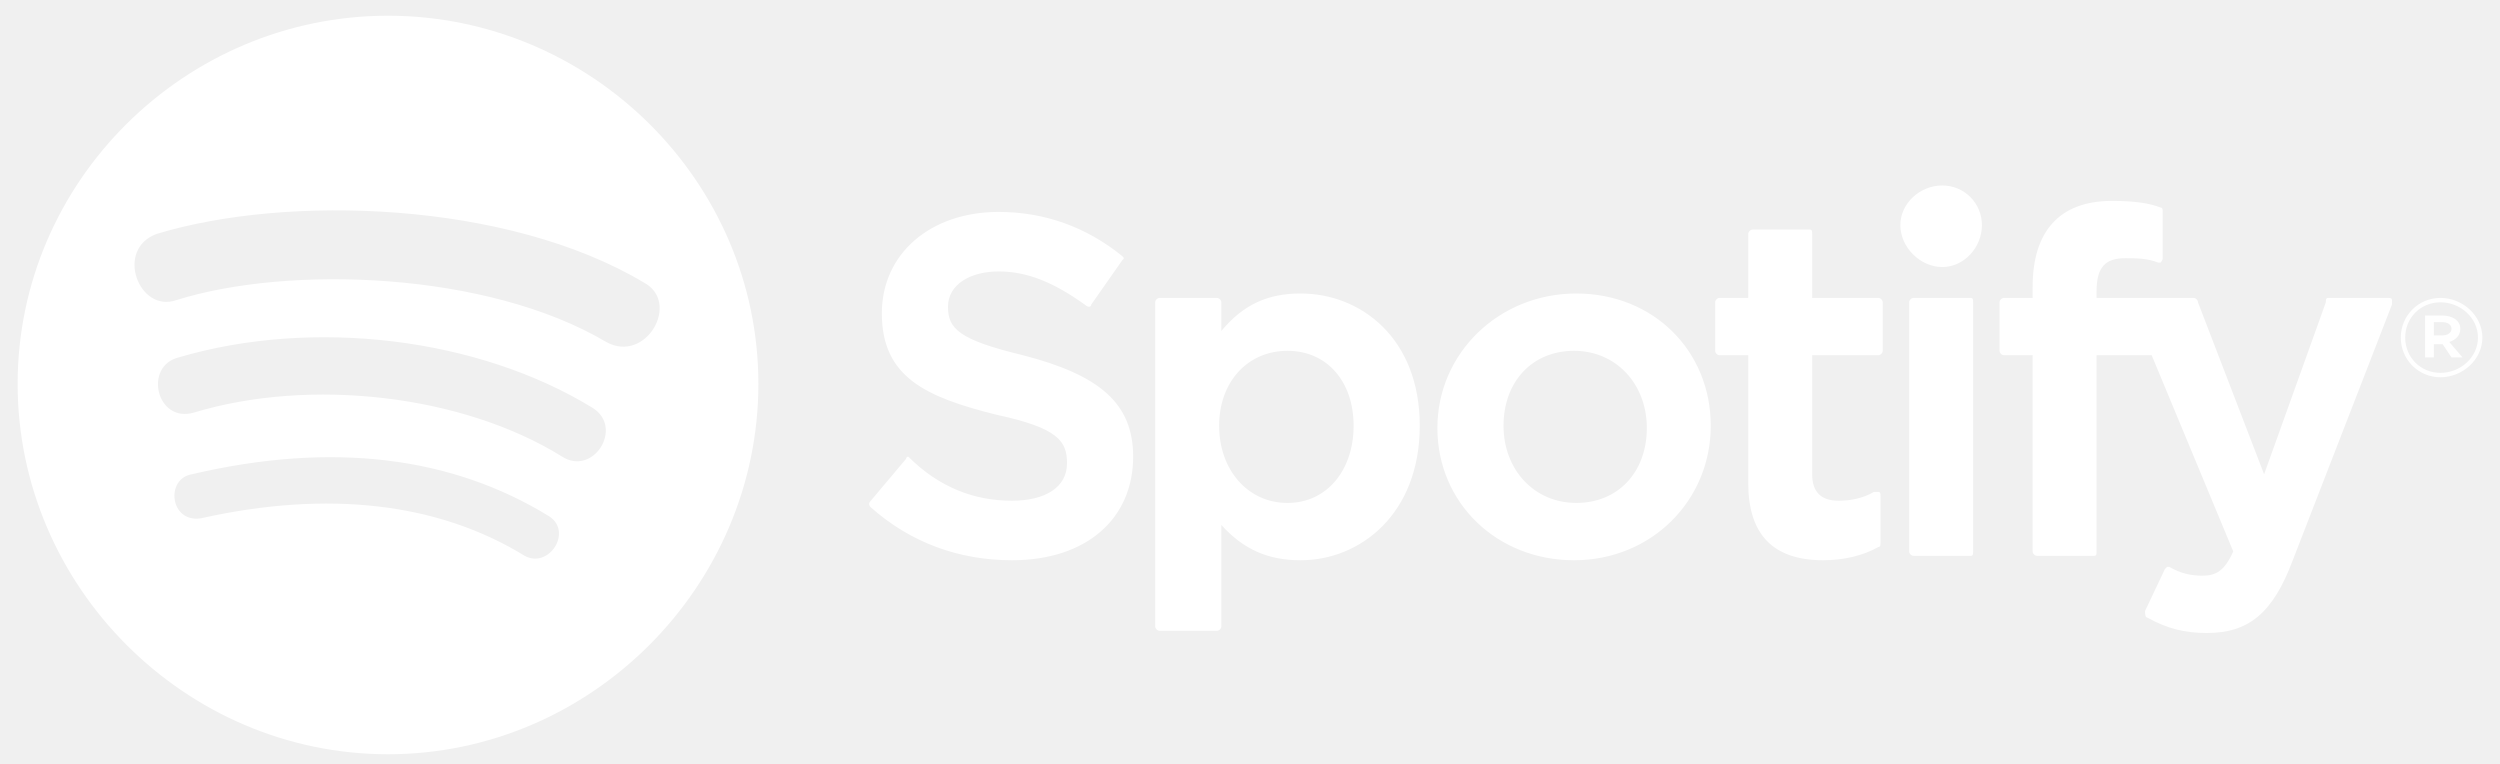
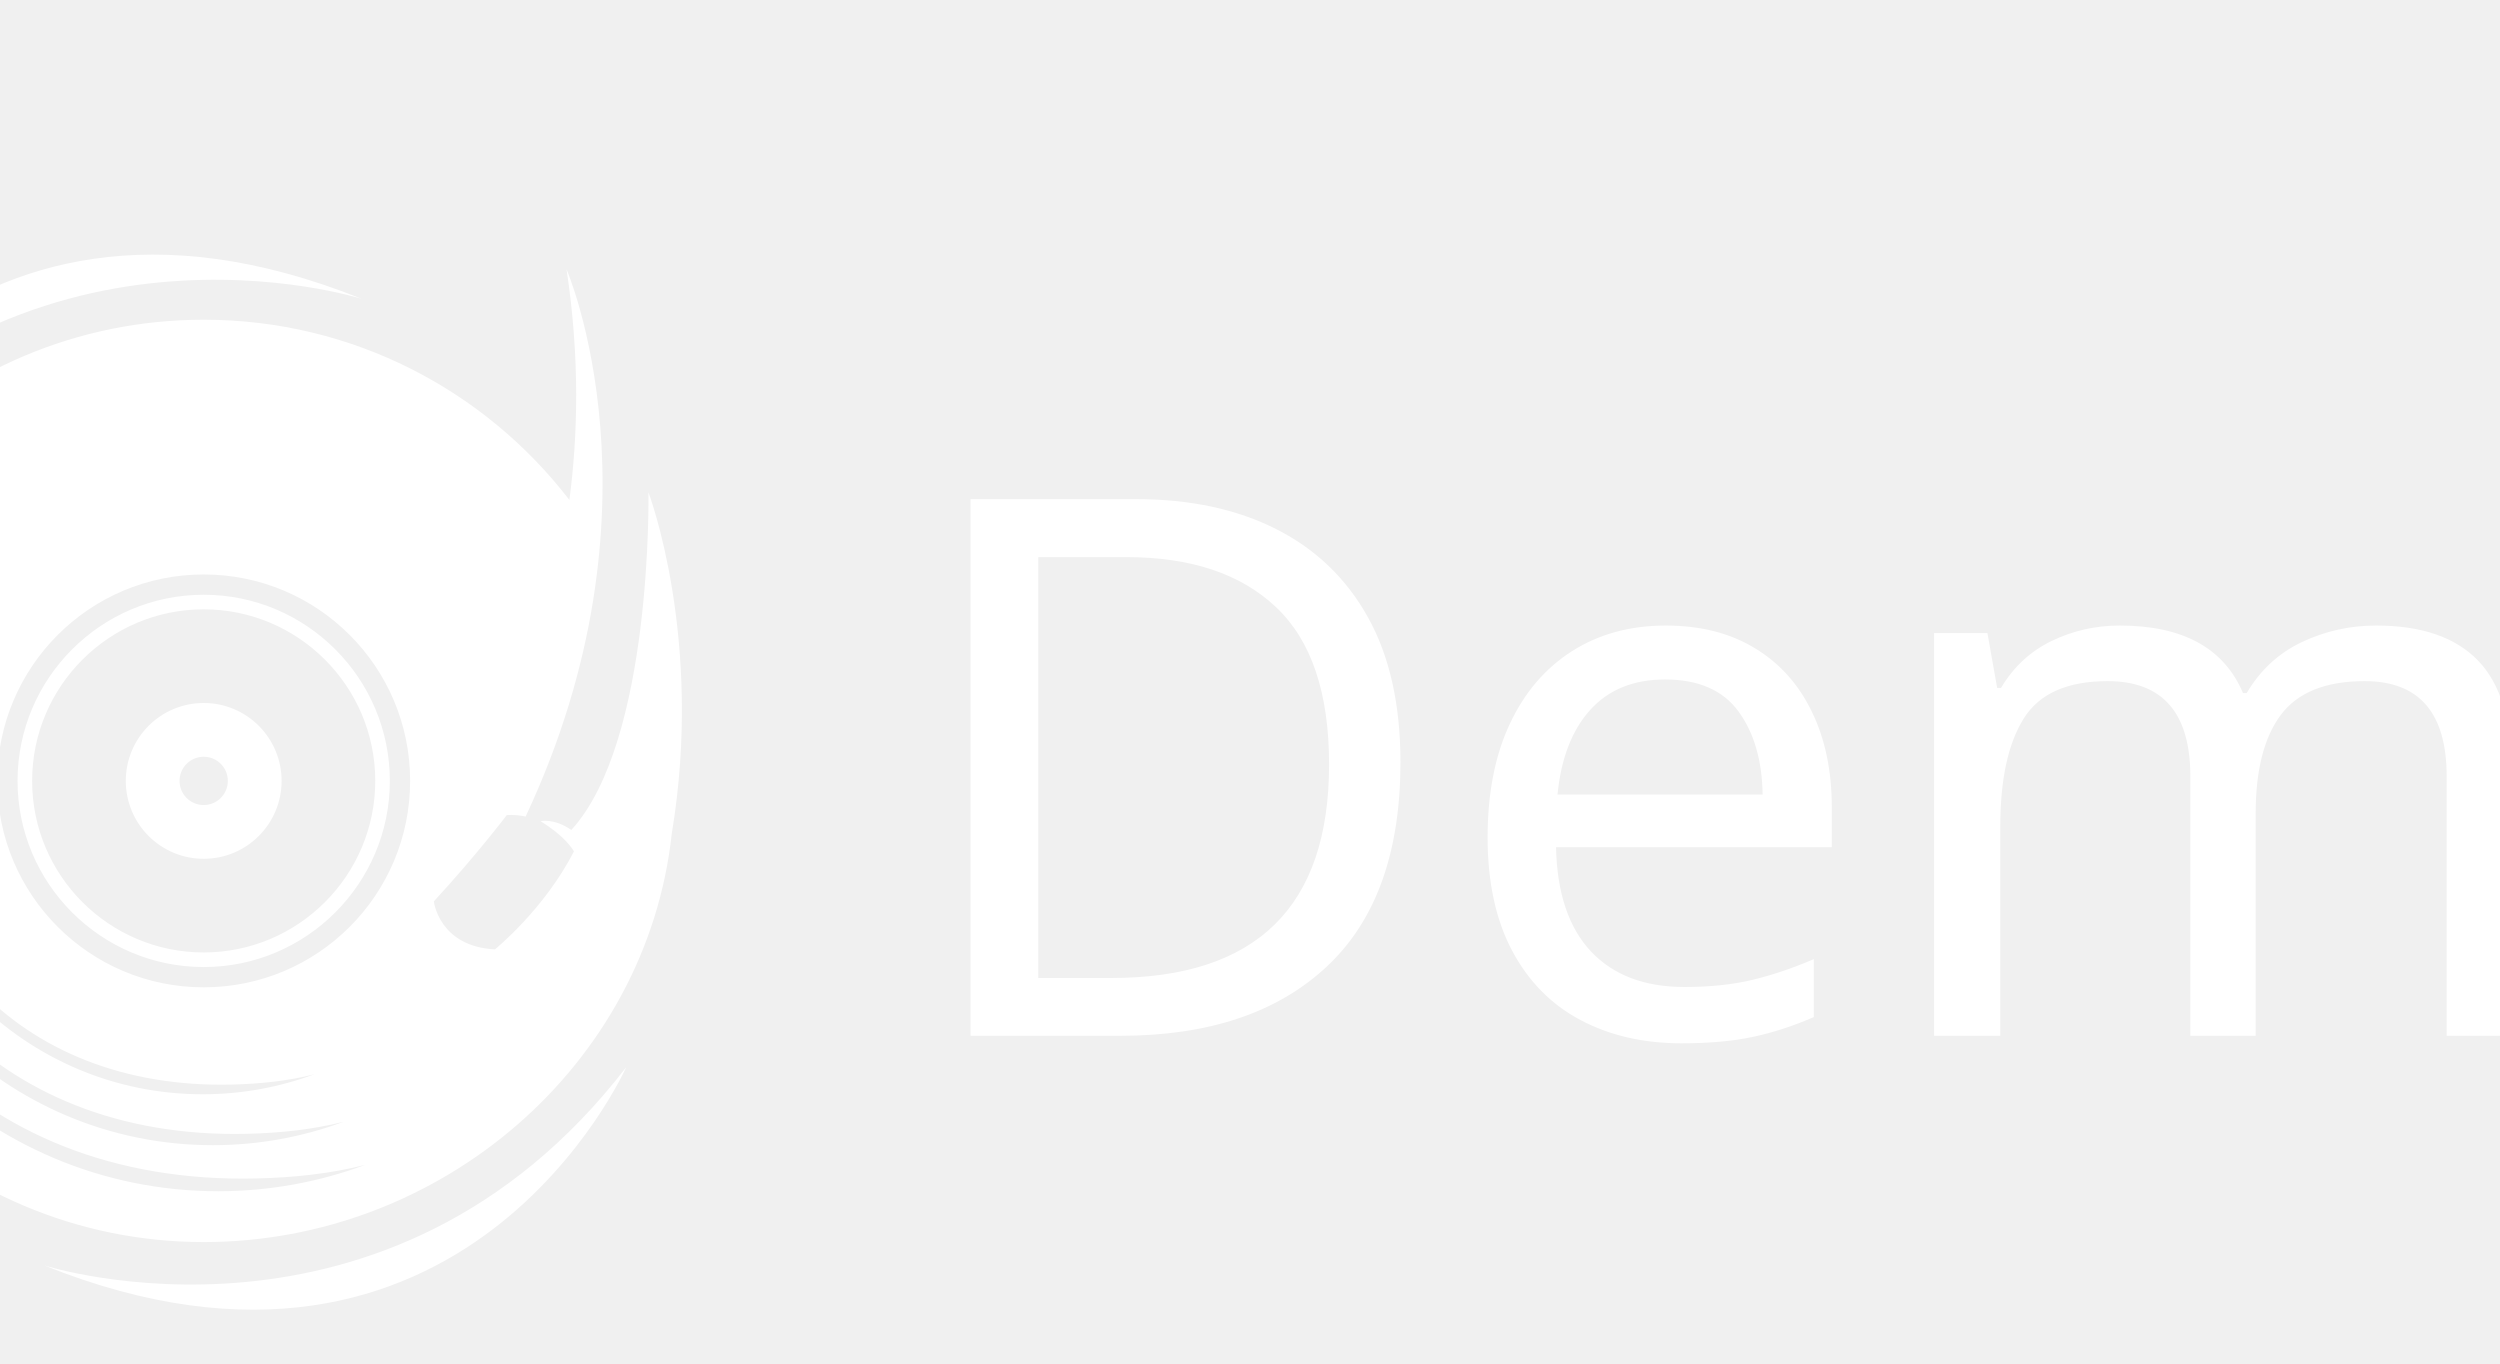
- <svg xmlns="http://www.w3.org/2000/svg" aria-hidden="true" role="img" class="iconify iconify--logos" width="131" height="40" preserveAspectRatio="xMidYMid meet" viewBox="0 0 1134 340">
-   <path fill="white" d="M8 171c0 92 76 168 168 168s168-76 168-168S268 4 176 4 8 79 8 171zm230 78c-39-24-89-30-147-17-14 2-16-18-4-20 64-15 118-8 162 19 11 7 0 24-11 18zm17-45c-45-28-114-36-167-20-17 5-23-21-7-25 61-18 136-9 188 23 14 9 0 31-14 22zM80 133c-17 6-28-23-9-30 59-18 159-15 221 22 17 9 1 37-17 27-54-32-144-35-195-19zm379 91c-17 0-33-6-47-20-1 0-1 1-1 1l-16 19c-1 1-1 2 0 3 18 16 40 24 64 24 34 0 55-19 55-47 0-24-15-37-50-46-29-7-34-12-34-22s10-16 23-16 25 5 39 15c0 0 1 1 2 1s1-1 1-1l14-20c1-1 1-1 0-2-16-13-35-20-56-20-31 0-53 19-53 46 0 29 20 38 52 46 28 6 32 12 32 22 0 11-10 17-25 17zm95-77v-13c0-1-1-2-2-2h-26c-1 0-2 1-2 2v147c0 1 1 2 2 2h26c1 0 2-1 2-2v-46c10 11 21 16 36 16 27 0 54-21 54-61s-27-60-54-60c-15 0-26 5-36 17zm30 78c-18 0-31-15-31-35s13-34 31-34 30 14 30 34-12 35-30 35zm68-34c0 34 27 60 62 60s62-27 62-61-26-60-61-60-63 27-63 61zm30-1c0-20 13-34 32-34s33 15 33 35-13 34-32 34-33-15-33-35zm140-58v-29c0-1 0-2-1-2h-26c-1 0-2 1-2 2v29h-13c-1 0-2 1-2 2v22c0 1 1 2 2 2h13v58c0 23 11 35 34 35 9 0 18-2 25-6 1 0 1-1 1-2v-21c0-1 0-2-1-2h-2c-5 3-11 4-16 4-8 0-12-4-12-12v-54h30c1 0 2-1 2-2v-22c0-1-1-2-2-2h-30zm129-3c0-11 4-15 13-15 5 0 10 0 15 2h1s1-1 1-2V93c0-1 0-2-1-2-5-2-12-3-22-3-24 0-36 14-36 39v5h-13c-1 0-2 1-2 2v22c0 1 1 2 2 2h13v89c0 1 1 2 2 2h26c1 0 1-1 1-2v-89h25l37 89c-4 9-8 11-14 11-5 0-10-1-15-4h-1l-1 1-9 19c0 1 0 3 1 3 9 5 17 7 27 7 19 0 30-9 39-33l45-116v-2c0-1-1-1-2-1h-27c-1 0-1 1-1 2l-28 78-30-78c0-1-1-2-2-2h-44v-3zm-83 3c-1 0-2 1-2 2v113c0 1 1 2 2 2h26c1 0 1-1 1-2V134c0-1 0-2-1-2h-26zm-6-33c0 10 9 19 19 19s18-9 18-19-8-18-18-18-19 8-19 18zm245 69c10 0 19-8 19-18s-9-18-19-18-18 8-18 18 8 18 18 18zm0-34c9 0 17 7 17 16s-8 16-17 16-16-7-16-16 7-16 16-16zm4 18c3-1 5-3 5-6 0-4-4-6-8-6h-8v19h4v-6h4l4 6h5zm-3-9c2 0 4 1 4 3s-2 3-4 3h-4v-6h4z" />
+ <svg xmlns="http://www.w3.org/2000/svg" viewBox="0 0 330 180" class="svg-logo" width="181" height="60" style="height: auto;">
+   <g data-element="wrapper" transform="translate(-300 -250) scale(1.55)">
+     <g>
+       <g data-element="icon" transform="scale(0.1627854) translate(1000 1100)">
+         <path id="color_x5F_1_43_" d="M485.373,31.732c7.049,46.523,5.886,87.345,1.476,120.625    c-44.106-57.326-113.386-94.279-191.308-94.279c-133.247,0-241.263,108.019-241.263,241.266    c0,133.245,108.016,241.261,241.263,241.261c124.366,0,231.768-92.72,244.862-213.604c17-102-12.188-178.601-12.188-178.601    s2.32,130.011-40.343,176.614c-9.109-6.325-16.122-4.579-16.122-4.579c12.458,7.573,16.642,14.34,17.486,15.799    c-15.539,30.373-41.332,51.254-41.332,51.254c-29.299-1.522-31.964-25.115-31.964-25.115c22.452-24.353,38.173-45.158,38.173-45.158    c3.542-0.193,6.827,0.115,9.853,0.771C539.619,156.688,485.373,31.732,485.373,31.732z M310.253,458.207    c14.904-0.357,29.378-1.876,43.192-5.394c-18.196,6.766-37.88,10.471-58.433,10.471c-92.594,0-167.657-75.064-167.657-167.658    c0-35.318,10.933-68.082,29.582-95.106c-13.464,24.741-21.372,49.534-23.163,79.635    C127.848,379.716,196.616,460.924,310.253,458.207z M138.529,182.056c-15.774,28.987-25.039,58.035-27.137,93.299    c-6.947,116.652,73.626,211.794,206.765,208.613c17.462-0.417,34.419-2.196,50.604-6.319c-21.317,7.929-44.38,12.27-68.459,12.27    c-108.486,0-196.432-87.946-196.432-196.434C103.87,252.105,116.678,213.718,138.529,182.056z M303.091,514.012    c-121.869,0-220.665-98.795-220.665-220.664c0-46.485,14.39-89.607,38.936-125.175c-17.722,32.563-28.129,65.193-30.485,104.808    c-7.803,131.041,82.709,237.922,232.271,234.347c19.616-0.47,38.666-2.468,56.846-7.099    C356.047,509.136,330.138,514.012,303.091,514.012z M295.541,407.336c-59.645,0-107.995-48.348-107.995-107.992    c0-59.645,48.351-107.997,107.995-107.997s107.995,48.352,107.995,107.997C403.536,358.988,355.186,407.336,295.541,407.336z     M295.541,258.587c-22.509,0-40.754,18.247-40.754,40.755c0,22.509,18.245,40.754,40.754,40.754s40.755-18.245,40.755-40.754    C336.296,276.834,318.05,258.587,295.541,258.587z M295.541,311.973c-6.975,0-12.63-5.656-12.63-12.631    c0-6.975,5.655-12.631,12.63-12.631s12.63,5.656,12.63,12.631C308.171,306.316,302.516,311.973,295.541,311.973z M295.541,201.96    c-53.696,0-97.382,43.686-97.382,97.384c0,53.695,43.686,97.381,97.382,97.381s97.382-43.686,97.382-97.381    C392.923,245.646,349.237,201.96,295.541,201.96z M295.541,389.095c-49.489,0-89.752-40.263-89.752-89.751    c0-49.491,40.263-89.753,89.752-89.753s89.751,40.263,89.751,89.753C385.292,348.832,345.03,389.095,295.541,389.095z     M73.81,150.875c0,0,85.023-191.847,304.457-103.696C378.267,47.179,198.074-10.451,73.81,150.875z M516.573,449.125    c0,0-85.023,191.847-304.457,103.696C212.116,552.821,392.309,610.45,516.573,449.125z" fill="#ffffff" />
+       </g>
+       <text transform="translate(270 249.5)" fill="rgba(255, 255, 255, 1)" font-family="Graduate" font-size="64" data-element="company-name" dx="0 0 0 0">Demo</text>
+       <text transform="translate(420 220)" fill="rgba(171, 171, 171, 1.0)" font-family="Lilita One" font-size="20" data-element="slogan" dx="0">®</text>
+     </g>
+   </g>
</svg>
